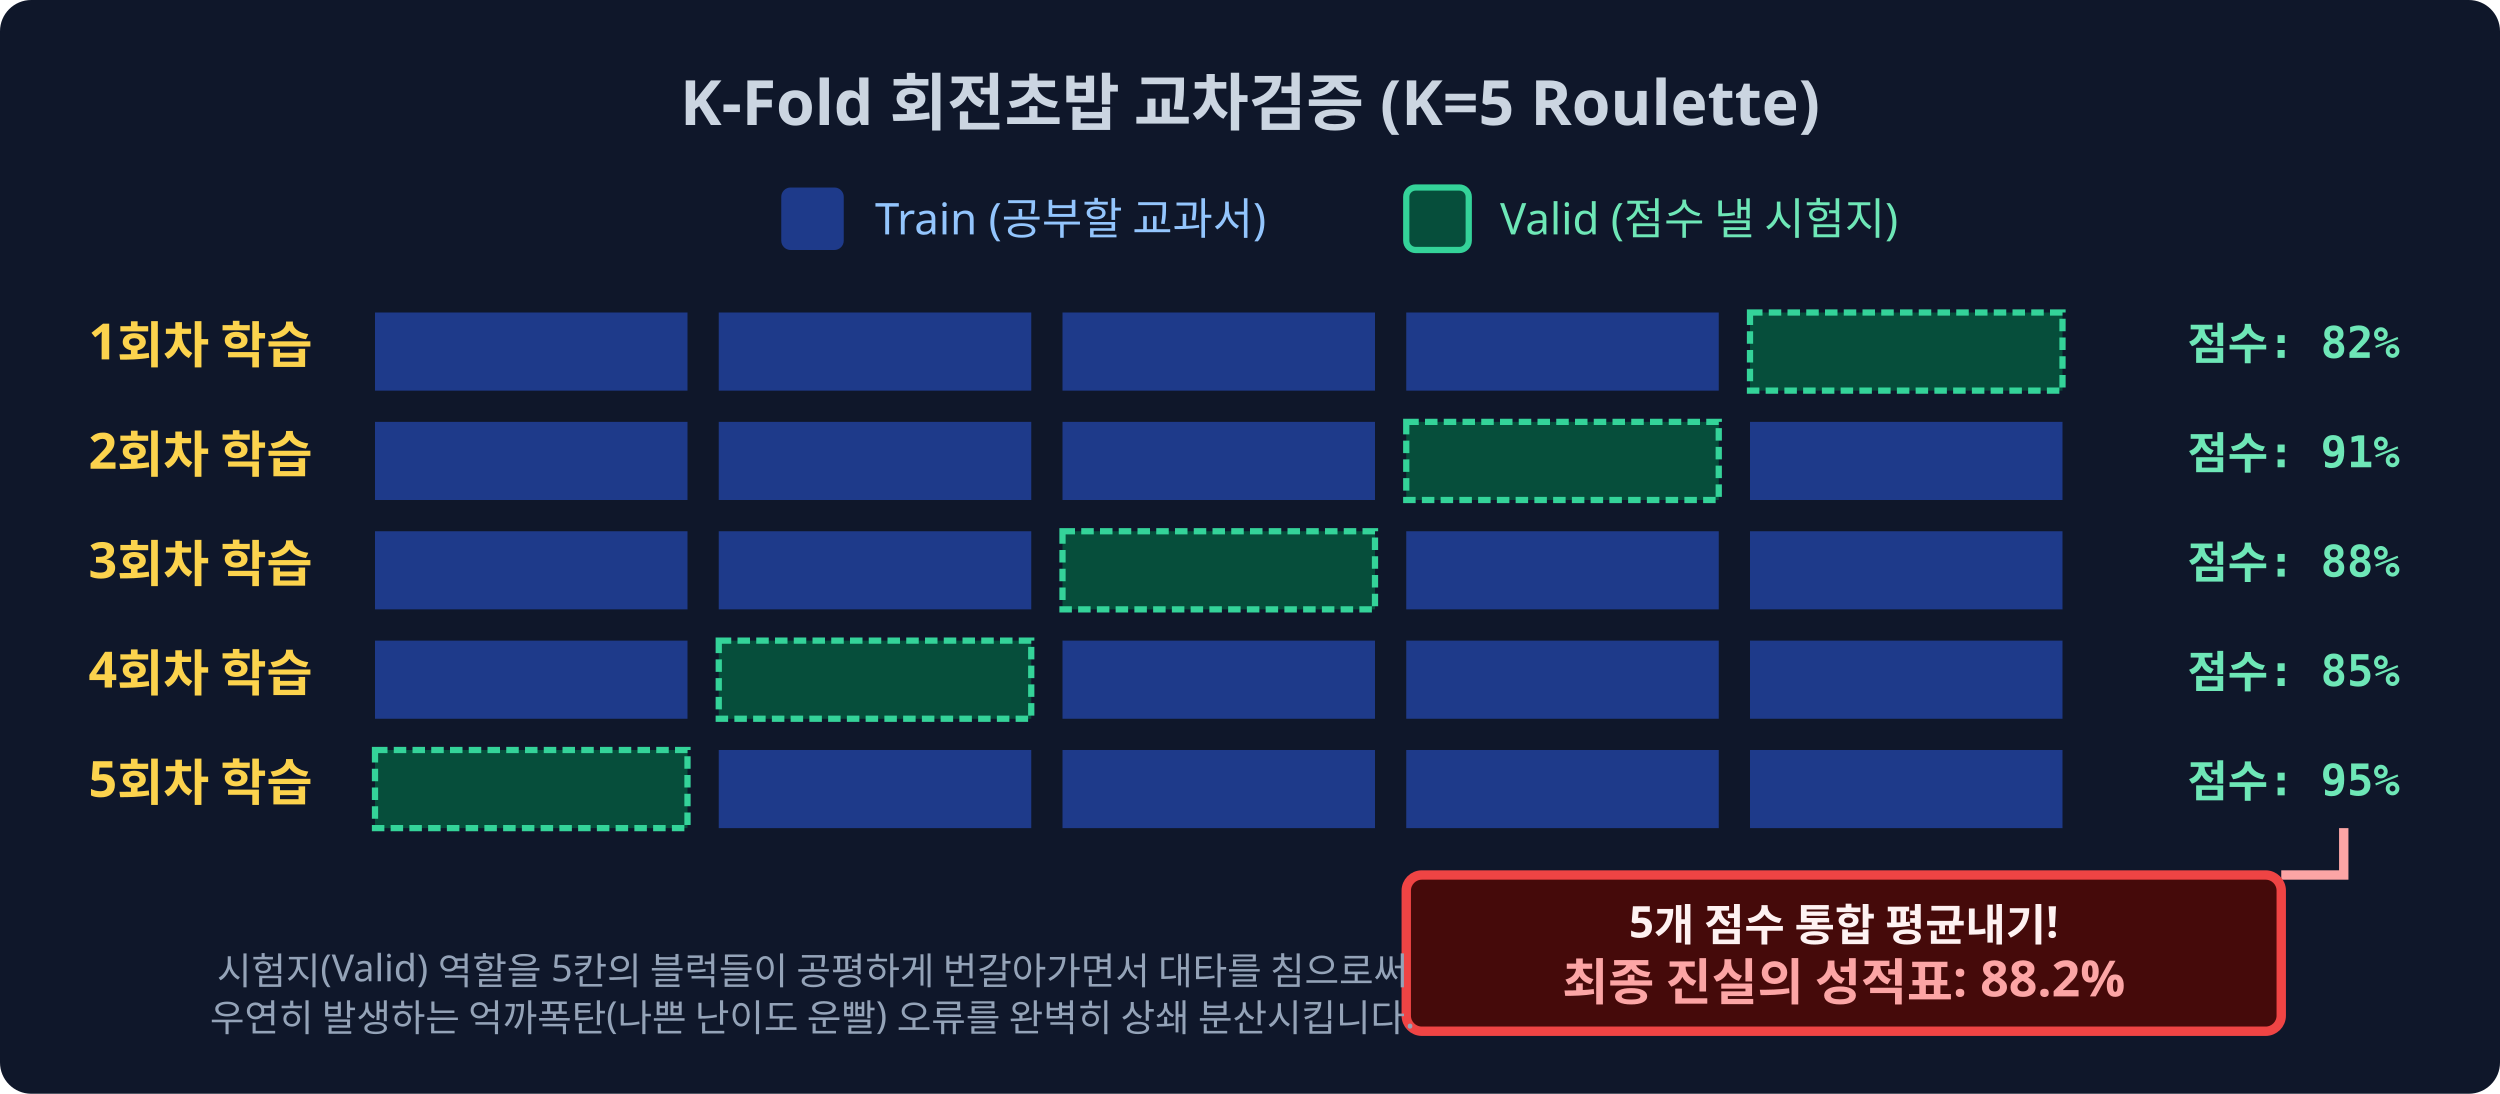
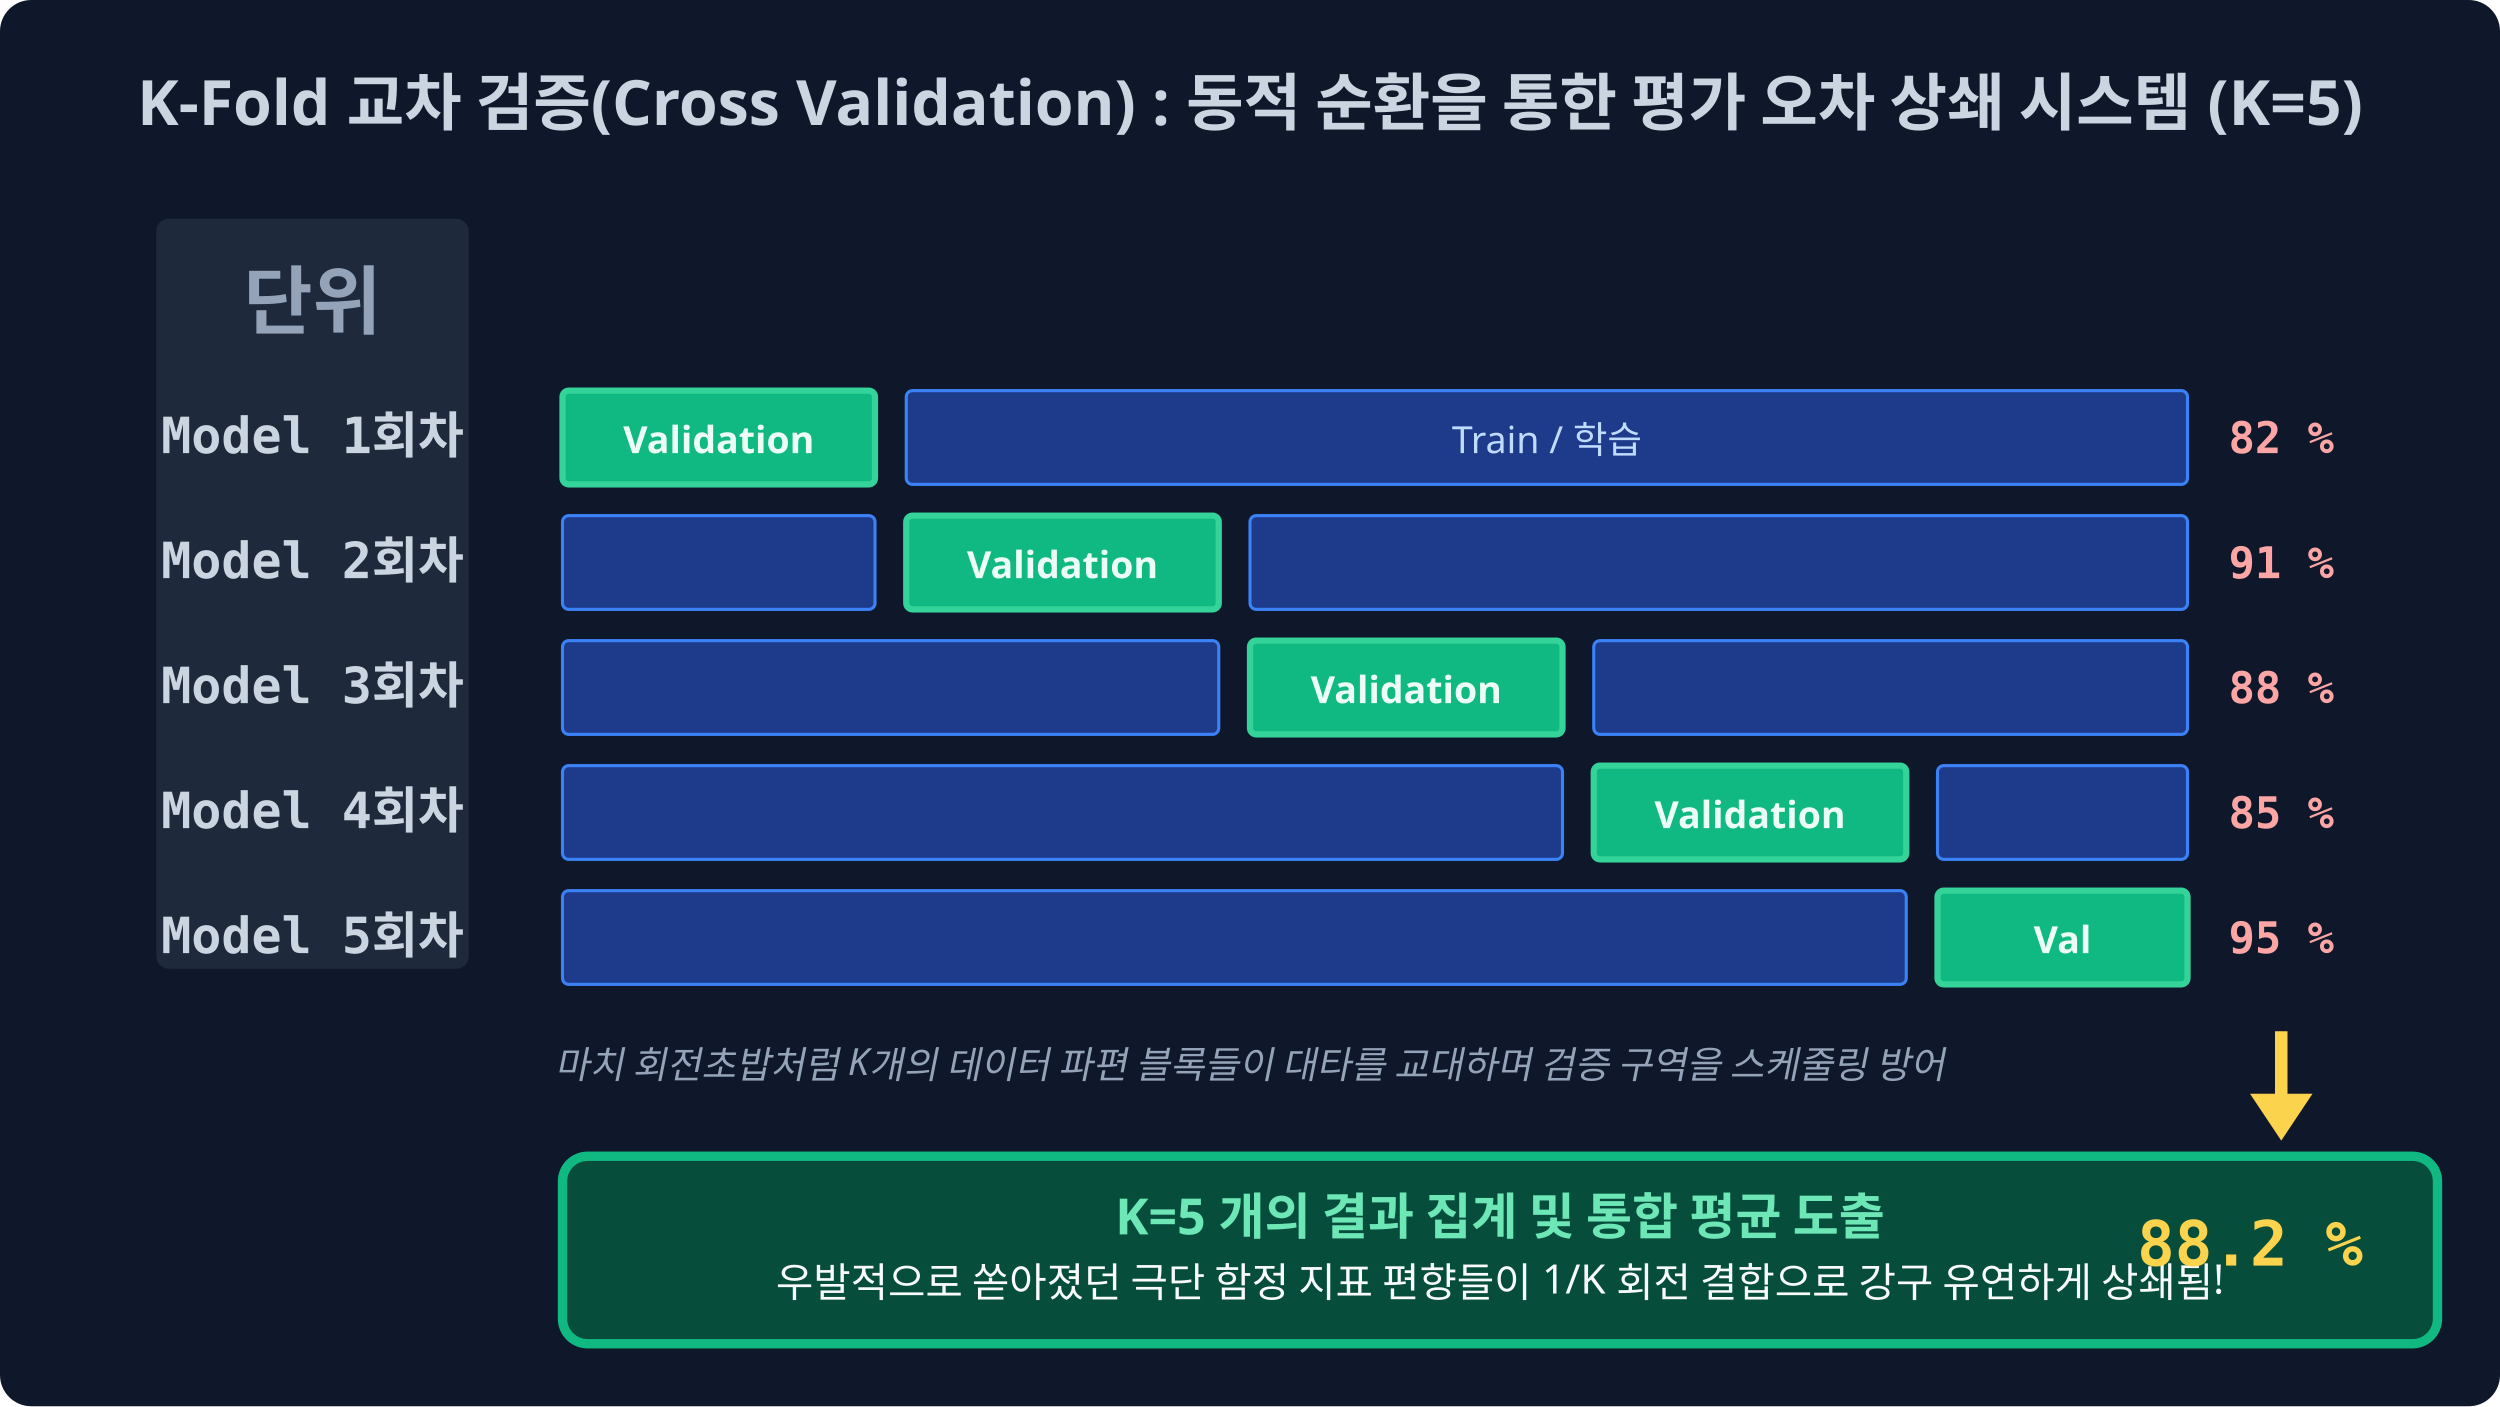
- <svg xmlns="http://www.w3.org/2000/svg" viewBox="0 0 800 350">
-   <rect width="800" height="350" fill="#0f172a" rx="10" />
-   <text x="400" y="40" fill="#cbd5e1" font-family="sans-serif" font-size="20" font-weight="bold" text-anchor="middle">K-Fold 회전초밥 교차검증 (K=5 Roulette)</text>
-   <rect x="250" y="60" width="20" height="20" fill="#1e3a8a" rx="3" />
-   <text x="280" y="75" fill="#93c5fd" font-family="sans-serif" font-size="14" text-anchor="start">Train (공부할 교과서)</text>
-   <rect x="450" y="60" width="20" height="20" fill="#064e3b" stroke="#34d399" stroke-width="2" rx="3" />
-   <text x="480" y="75" fill="#6ee7b7" font-family="sans-serif" font-size="14" text-anchor="start">Valid (점수 낼 시험지)</text>
-   <text x="100" y="115" fill="#fcd34d" font-family="sans-serif" font-size="16" font-weight="bold" text-anchor="end">1회차 학습</text>
-   <rect x="120" y="100" width="100" height="25" fill="#1e3a8a" />
-   <rect x="230" y="100" width="100" height="25" fill="#1e3a8a" />
-   <rect x="340" y="100" width="100" height="25" fill="#1e3a8a" />
-   <rect x="450" y="100" width="100" height="25" fill="#1e3a8a" />
-   <rect x="560" y="100" width="100" height="25" fill="#064e3b" stroke="#34d399" stroke-width="2" stroke-dasharray="4,2" />
-   <text x="700" y="115" fill="#6ee7b7" font-family="monospace" font-size="14" font-weight="bold" text-anchor="start">점수: 82%</text>
-   <text x="100" y="150" fill="#fcd34d" font-family="sans-serif" font-size="16" font-weight="bold" text-anchor="end">2회차 학습</text>
-   <rect x="120" y="135" width="100" height="25" fill="#1e3a8a" />
-   <rect x="230" y="135" width="100" height="25" fill="#1e3a8a" />
-   <rect x="340" y="135" width="100" height="25" fill="#1e3a8a" />
-   <rect x="450" y="135" width="100" height="25" fill="#064e3b" stroke="#34d399" stroke-width="2" stroke-dasharray="4,2" />
-   <rect x="560" y="135" width="100" height="25" fill="#1e3a8a" />
-   <text x="700" y="150" fill="#6ee7b7" font-family="monospace" font-size="14" font-weight="bold" text-anchor="start">점수: 91%</text>
-   <text x="100" y="185" fill="#fcd34d" font-family="sans-serif" font-size="16" font-weight="bold" text-anchor="end">3회차 학습</text>
-   <rect x="120" y="170" width="100" height="25" fill="#1e3a8a" />
-   <rect x="230" y="170" width="100" height="25" fill="#1e3a8a" />
-   <rect x="340" y="170" width="100" height="25" fill="#064e3b" stroke="#34d399" stroke-width="2" stroke-dasharray="4,2" />
-   <rect x="450" y="170" width="100" height="25" fill="#1e3a8a" />
-   <rect x="560" y="170" width="100" height="25" fill="#1e3a8a" />
-   <text x="700" y="185" fill="#6ee7b7" font-family="monospace" font-size="14" font-weight="bold" text-anchor="start">점수: 88%</text>
-   <text x="100" y="220" fill="#fcd34d" font-family="sans-serif" font-size="16" font-weight="bold" text-anchor="end">4회차 학습</text>
-   <rect x="120" y="205" width="100" height="25" fill="#1e3a8a" />
-   <rect x="230" y="205" width="100" height="25" fill="#064e3b" stroke="#34d399" stroke-width="2" stroke-dasharray="4,2" />
-   <rect x="340" y="205" width="100" height="25" fill="#1e3a8a" />
-   <rect x="450" y="205" width="100" height="25" fill="#1e3a8a" />
-   <rect x="560" y="205" width="100" height="25" fill="#1e3a8a" />
-   <text x="700" y="220" fill="#6ee7b7" font-family="monospace" font-size="14" font-weight="bold" text-anchor="start">점수: 85%</text>
-   <text x="100" y="255" fill="#fcd34d" font-family="sans-serif" font-size="16" font-weight="bold" text-anchor="end">5회차 학습</text>
-   <rect x="120" y="240" width="100" height="25" fill="#064e3b" stroke="#34d399" stroke-width="2" stroke-dasharray="4,2" />
-   <rect x="230" y="240" width="100" height="25" fill="#1e3a8a" />
-   <rect x="340" y="240" width="100" height="25" fill="#1e3a8a" />
-   <rect x="450" y="240" width="100" height="25" fill="#1e3a8a" />
-   <rect x="560" y="240" width="100" height="25" fill="#1e3a8a" />
-   <text x="700" y="255" fill="#6ee7b7" font-family="monospace" font-size="14" font-weight="bold" text-anchor="start">점수: 95%</text>
-   <path d="M 750 265 L 750 280 L 730 280" stroke="#fca5a5" stroke-width="3" fill="none" marker-end="url(#arrow)" />
-   <rect x="450" y="280" width="280" height="50" fill="#450a0a" stroke="#ef4444" stroke-width="3" rx="5" />
-   <text x="590" y="300" fill="#fef2f2" font-family="sans-serif" font-size="14" font-weight="bold" text-anchor="middle">5개 점수 통합 평균내기!</text>
-   <text x="590" y="320" fill="#fca5a5" font-family="sans-serif" font-size="16" font-weight="bold" text-anchor="middle">최종 진실의 성적표: 88.2%</text>
-   <text x="260" y="315" fill="#94a3b8" font-family="sans-serif" font-size="12" text-anchor="middle">시험지(Valid) 역할을 5칸의 블럭들이 공평하게 번갈아가면서 대타를 침으로써</text>
-   <text x="260" y="330" fill="#94a3b8" font-family="sans-serif" font-size="12" text-anchor="middle">우연히 발생하는 억까폭탄(나쁜 난이도 운빨) 오류를 완벽히 상쇄 분산시킵니다.</text>
+ <svg xmlns="http://www.w3.org/2000/svg" viewBox="0 0 800 450">
+   <rect width="800" height="450" fill="#0f172a" rx="10" />
+   <text x="400" y="40" fill="#cbd5e1" font-family="sans-serif" font-size="20" font-weight="bold" text-anchor="middle">K-Fold 교차 검증(Cross Validation) : 동적 순환을 통한 평가 오차 상쇄 시스템 (K=5)</text>
+   <rect x="50" y="70" width="100" height="240" fill="#1e293b" rx="4" />
+   <text x="100" y="105" fill="#94a3b8" font-family="sans-serif" font-size="24" font-weight="bold" text-anchor="middle">단위</text>
+   <text x="100" y="145" fill="#cbd5e1" font-family="monospace" font-size="16" font-weight="bold" text-anchor="middle">Model 1회차</text>
+   <text x="100" y="185" fill="#cbd5e1" font-family="monospace" font-size="16" font-weight="bold" text-anchor="middle">Model 2회차</text>
+   <text x="100" y="225" fill="#cbd5e1" font-family="monospace" font-size="16" font-weight="bold" text-anchor="middle">Model 3회차</text>
+   <text x="100" y="265" fill="#cbd5e1" font-family="monospace" font-size="16" font-weight="bold" text-anchor="middle">Model 4회차</text>
+   <text x="100" y="305" fill="#cbd5e1" font-family="monospace" font-size="16" font-weight="bold" text-anchor="middle">Model 5회차</text>
+   <rect x="180" y="125" width="100" height="30" fill="#10b981" stroke="#34d399" stroke-width="2" rx="2" />
+   <text x="230" y="145" fill="#ecfdf5" font-family="sans-serif" font-size="12" font-weight="bold" text-anchor="middle">Validation</text>
+   <rect x="290" y="125" width="410" height="30" fill="#1e3a8a" stroke="#3b82f6" stroke-width="1" rx="2" />
+   <text x="495" y="145" fill="#bfdbfe" font-family="sans-serif" font-size="12" text-anchor="middle">Train / 학습</text>
+   <text x="730" y="145" fill="#fca5a5" font-family="monospace" font-size="14" font-weight="bold" text-anchor="middle">82 %</text>
+   <rect x="180" y="165" width="100" height="30" fill="#1e3a8a" stroke="#3b82f6" stroke-width="1" rx="2" />
+   <rect x="290" y="165" width="100" height="30" fill="#10b981" stroke="#34d399" stroke-width="2" rx="2" />
+   <text x="340" y="185" fill="#ecfdf5" font-family="sans-serif" font-size="12" font-weight="bold" text-anchor="middle">Validation</text>
+   <rect x="400" y="165" width="300" height="30" fill="#1e3a8a" stroke="#3b82f6" stroke-width="1" rx="2" />
+   <text x="730" y="185" fill="#fca5a5" font-family="monospace" font-size="14" font-weight="bold" text-anchor="middle">91 %</text>
+   <rect x="180" y="205" width="210" height="30" fill="#1e3a8a" stroke="#3b82f6" stroke-width="1" rx="2" />
+   <rect x="400" y="205" width="100" height="30" fill="#10b981" stroke="#34d399" stroke-width="2" rx="2" />
+   <text x="450" y="225" fill="#ecfdf5" font-family="sans-serif" font-size="12" font-weight="bold" text-anchor="middle">Validation</text>
+   <rect x="510" y="205" width="190" height="30" fill="#1e3a8a" stroke="#3b82f6" stroke-width="1" rx="2" />
+   <text x="730" y="225" fill="#fca5a5" font-family="monospace" font-size="14" font-weight="bold" text-anchor="middle">88 %</text>
+   <rect x="180" y="245" width="320" height="30" fill="#1e3a8a" stroke="#3b82f6" stroke-width="1" rx="2" />
+   <rect x="510" y="245" width="100" height="30" fill="#10b981" stroke="#34d399" stroke-width="2" rx="2" />
+   <text x="560" y="265" fill="#ecfdf5" font-family="sans-serif" font-size="12" font-weight="bold" text-anchor="middle">Validation</text>
+   <rect x="620" y="245" width="80" height="30" fill="#1e3a8a" stroke="#3b82f6" stroke-width="1" rx="2" />
+   <text x="730" y="265" fill="#fca5a5" font-family="monospace" font-size="14" font-weight="bold" text-anchor="middle">85 %</text>
+   <rect x="180" y="285" width="430" height="30" fill="#1e3a8a" stroke="#3b82f6" stroke-width="1" rx="2" />
+   <rect x="620" y="285" width="80" height="30" fill="#10b981" stroke="#34d399" stroke-width="2" rx="2" />
+   <text x="660" y="305" fill="#ecfdf5" font-family="sans-serif" font-size="12" font-weight="bold" text-anchor="middle">Val</text>
+   <text x="730" y="305" fill="#fca5a5" font-family="monospace" font-size="14" font-weight="bold" text-anchor="middle">95 %</text>
+   <path d="M 730 330 L 730 360" stroke="#fcd34d" stroke-width="4" />
+   <polygon points="720,350 730,365 740,350" fill="#fcd34d" />
+   <rect x="180" y="370" width="600" height="60" fill="#064e3b" stroke="#10b981" stroke-width="3" rx="8" />
+   <text x="480" y="395" fill="#6ee7b7" font-family="sans-serif" font-size="16" font-weight="bold" text-anchor="middle">K=5 개의 결과 집계 및 통합 평균 도출</text>
+   <text x="480" y="415" fill="#f8fafc" font-family="sans-serif" font-size="13" text-anchor="middle">우발적으로 쏟아졌던 극단 함정 지표 편향들이 1/K 회전 결합으로 강구 유연하게 상쇄됨!</text>
+   <text x="720" y="405" fill="#fcd34d" font-family="monospace" font-size="20" font-weight="bold" text-anchor="middle">88.2 %</text>
+   <text x="400" y="345" fill="#94a3b8" font-family="sans-serif" font-size="12" font-style="italic" text-anchor="middle">마치 회전초밥처럼 K개의 데이터 파편 블록들이 대타를 교대하며 검증 구역을 스케줄링 방어</text>
</svg>
